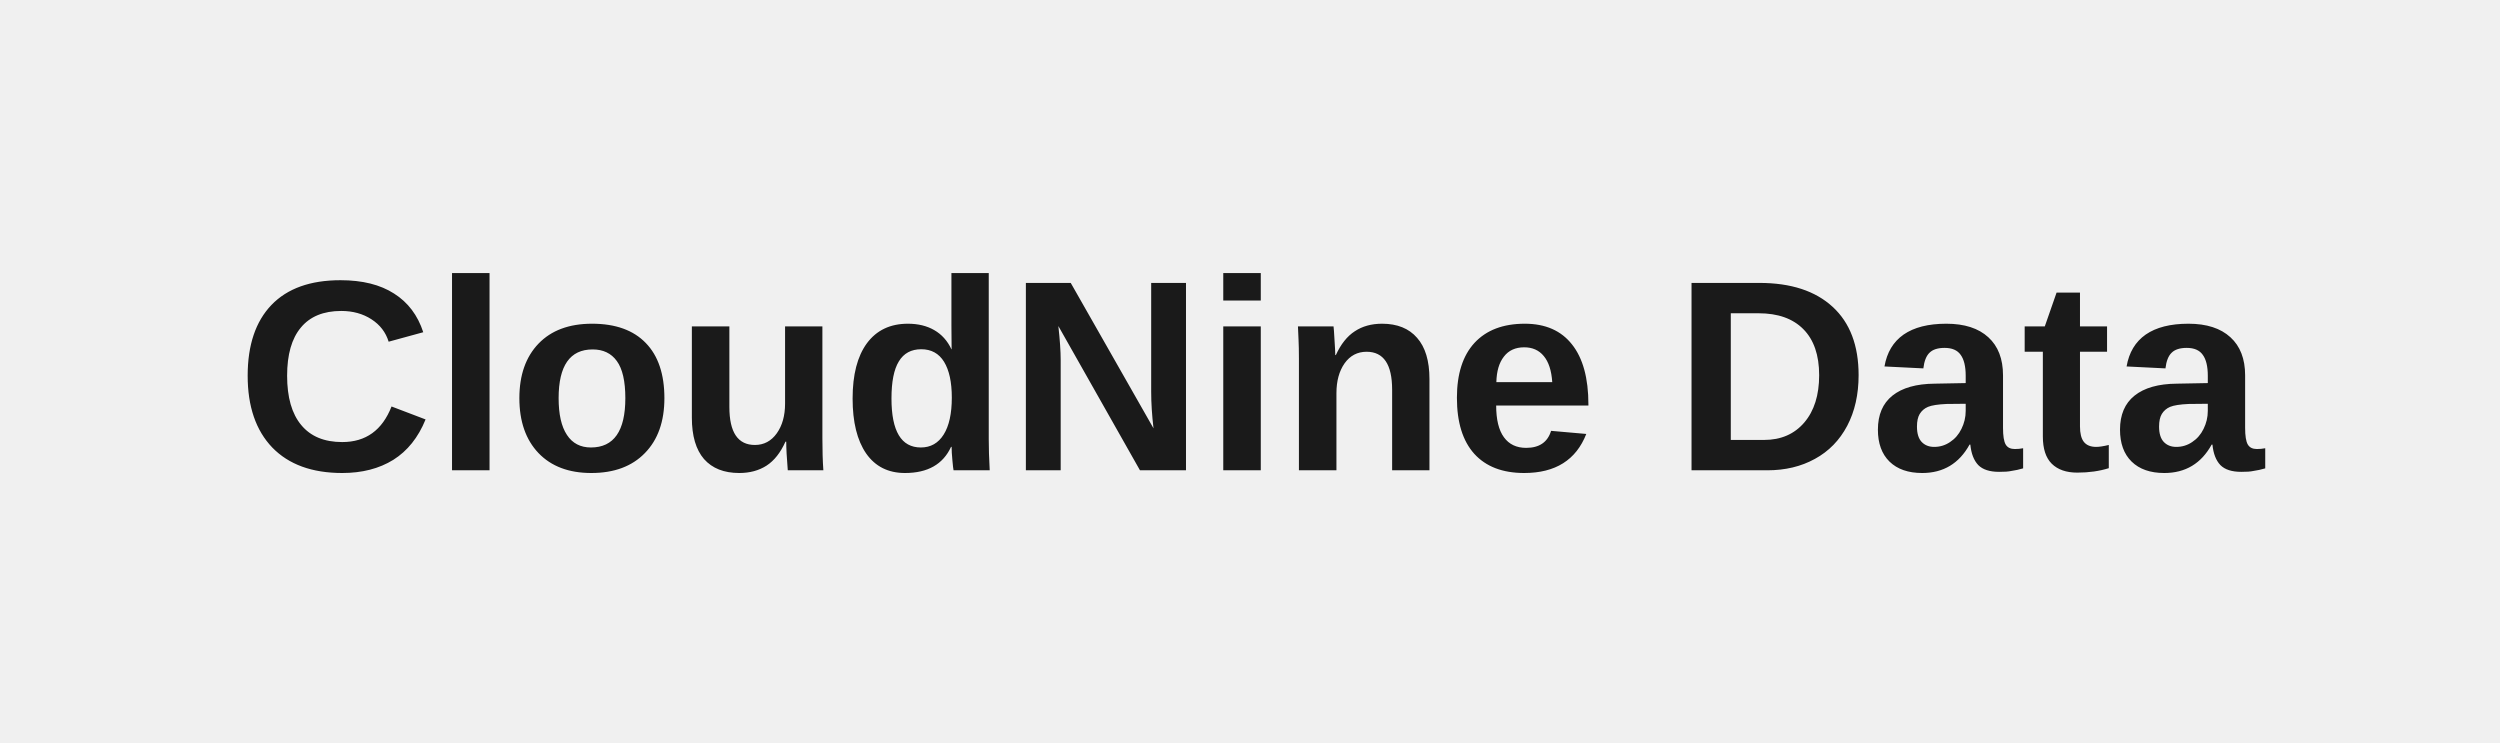
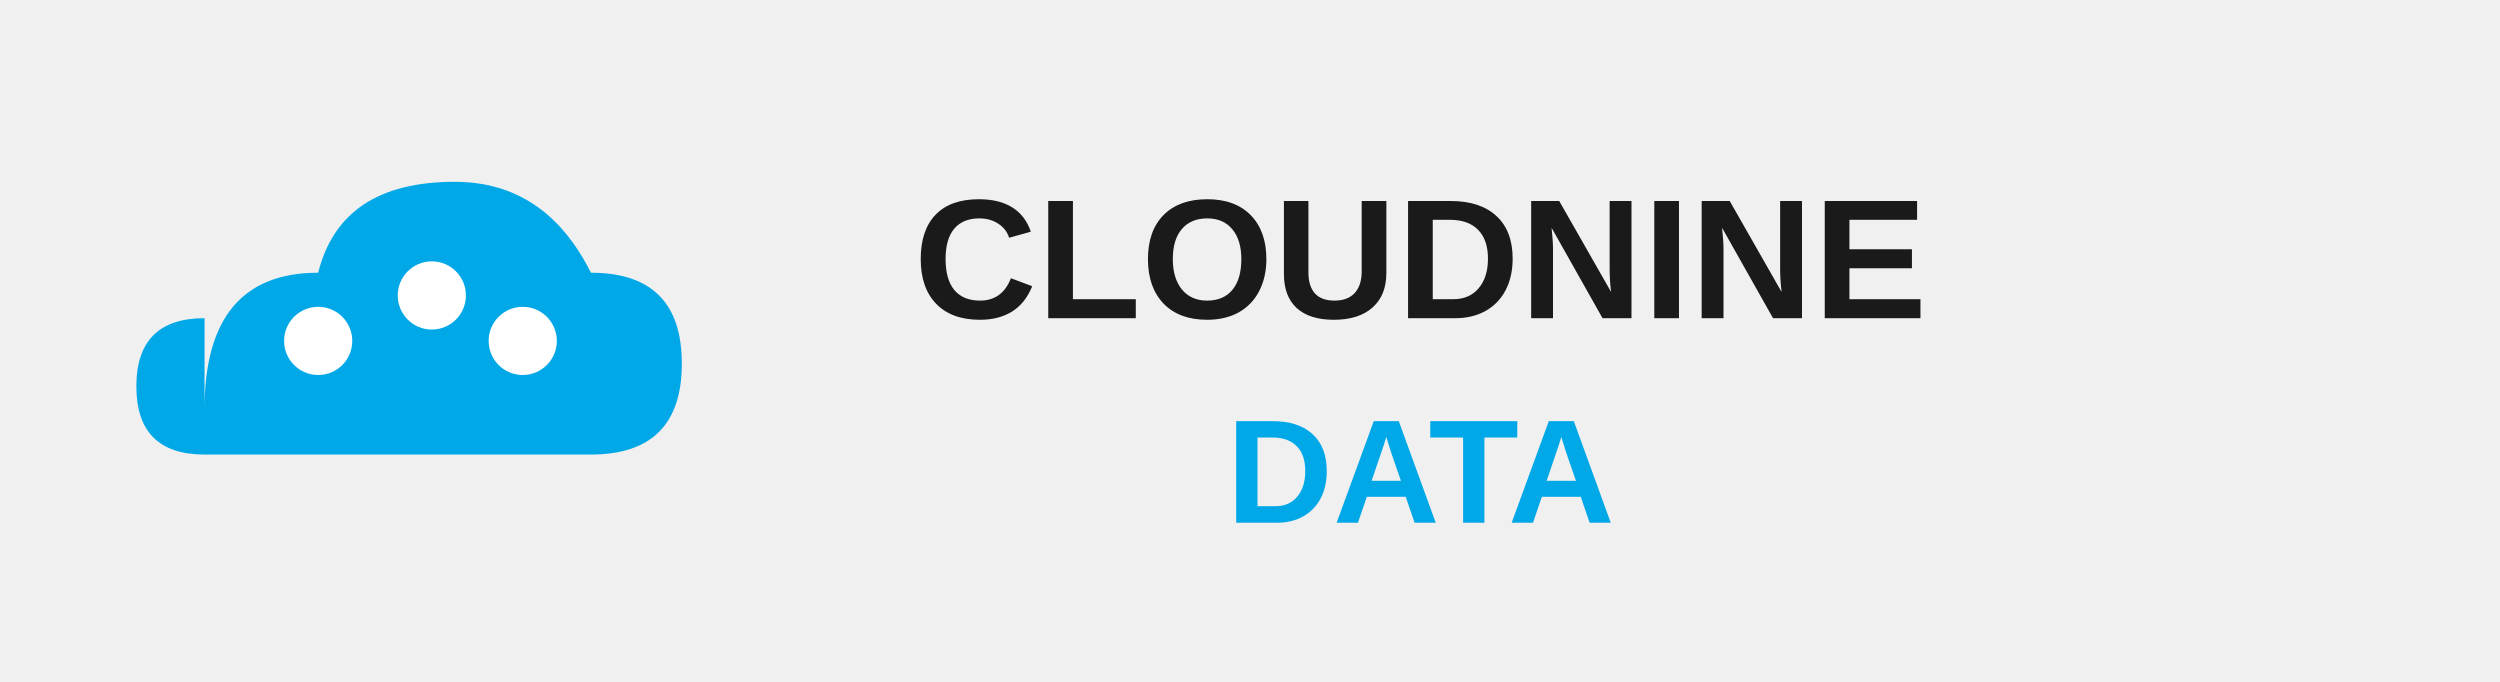
- <svg xmlns="http://www.w3.org/2000/svg" width="202" height="60" viewBox="0 0 202 60">
-   <text x="101.0" y="38.0" font-family="Arial, Helvetica, sans-serif" font-size="22" font-weight="bold" fill="#1a1a1a" text-anchor="middle">CloudNine Data</text>
+ <svg xmlns="http://www.w3.org/2000/svg" width="220" height="60" viewBox="0 0 220 60">
+   <path d="M18 36 Q18 24 28 24 Q30 16 40 16 Q48 16 52 24 Q60 24 60 32 Q60 40 52 40 L18 40 Q12 40 12 34 Q12 28 18 28" fill="#00a8e8" />
+   <circle cx="28" cy="30" r="3" fill="white" />
+   <circle cx="38" cy="26" r="3" fill="white" />
+   <circle cx="46" cy="30" r="3" fill="white" />
+   <text x="125" y="28" font-family="Arial, Helvetica, sans-serif" font-size="15" font-weight="bold" fill="#1a1a1a" text-anchor="middle">CLOUDNINE</text>
+   <text x="125" y="46" font-family="Arial, Helvetica, sans-serif" font-size="13" fill="#00a8e8" text-anchor="middle" font-weight="600">DATA</text>
</svg>
